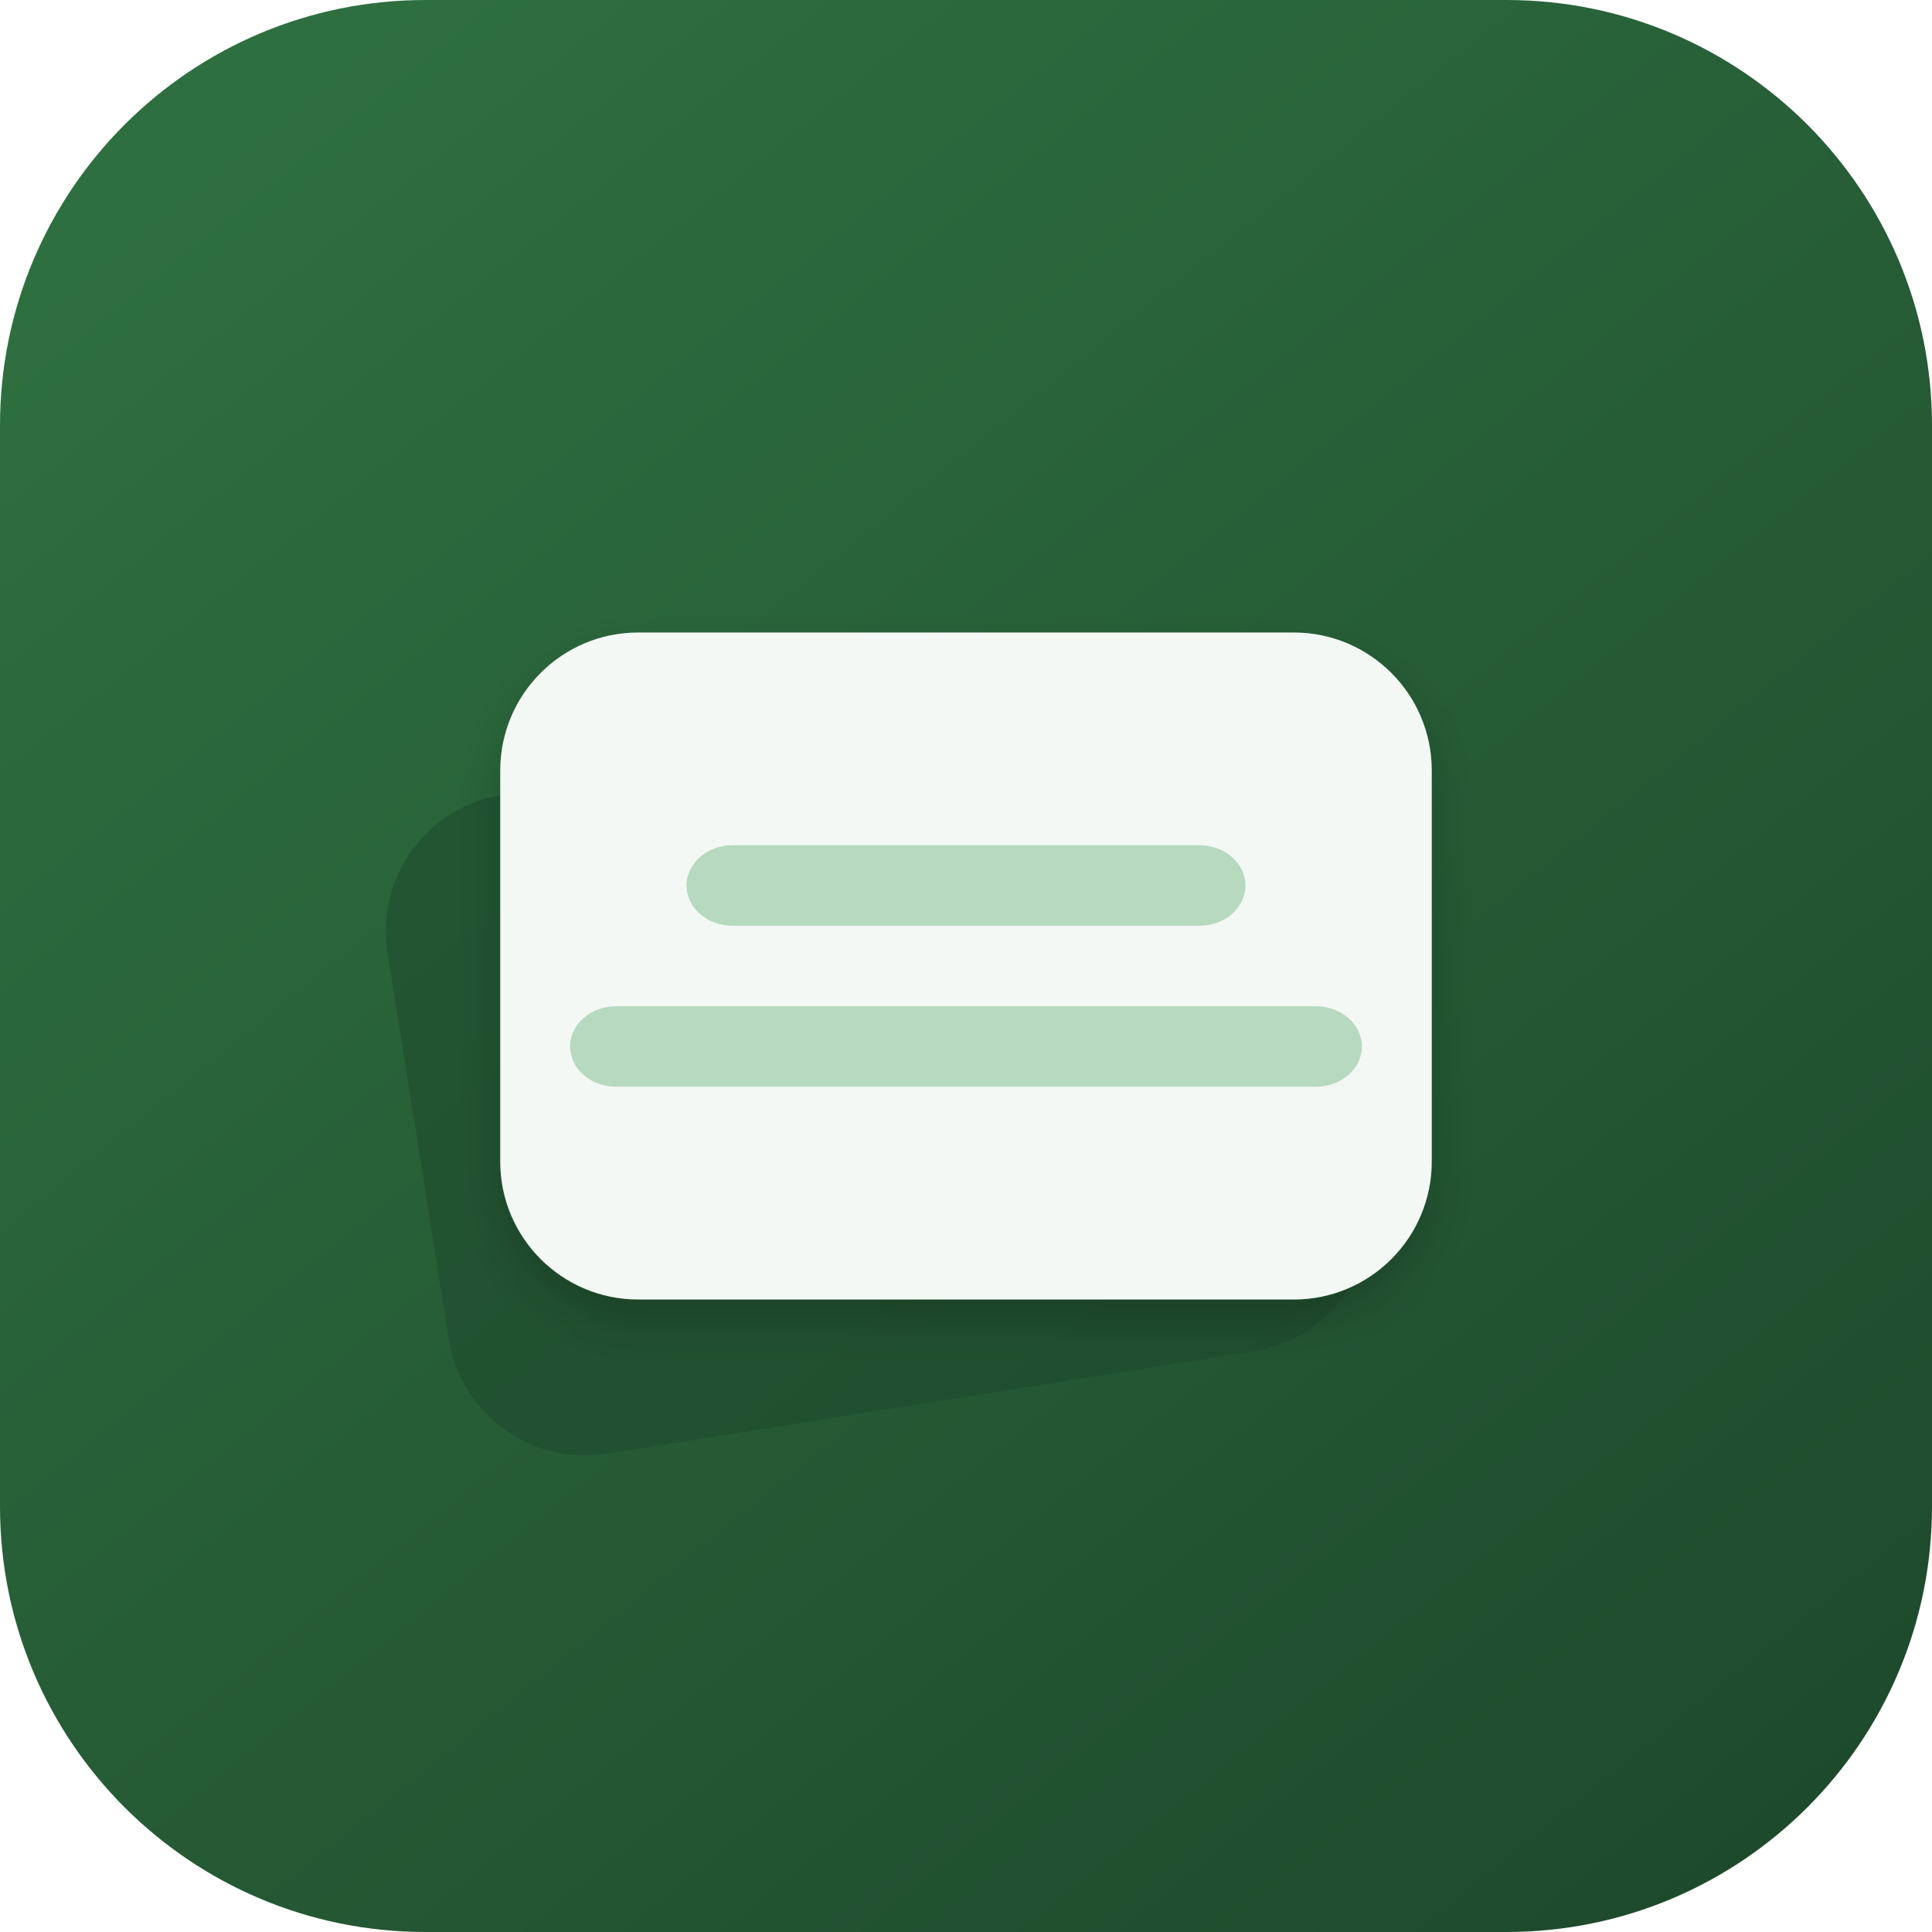
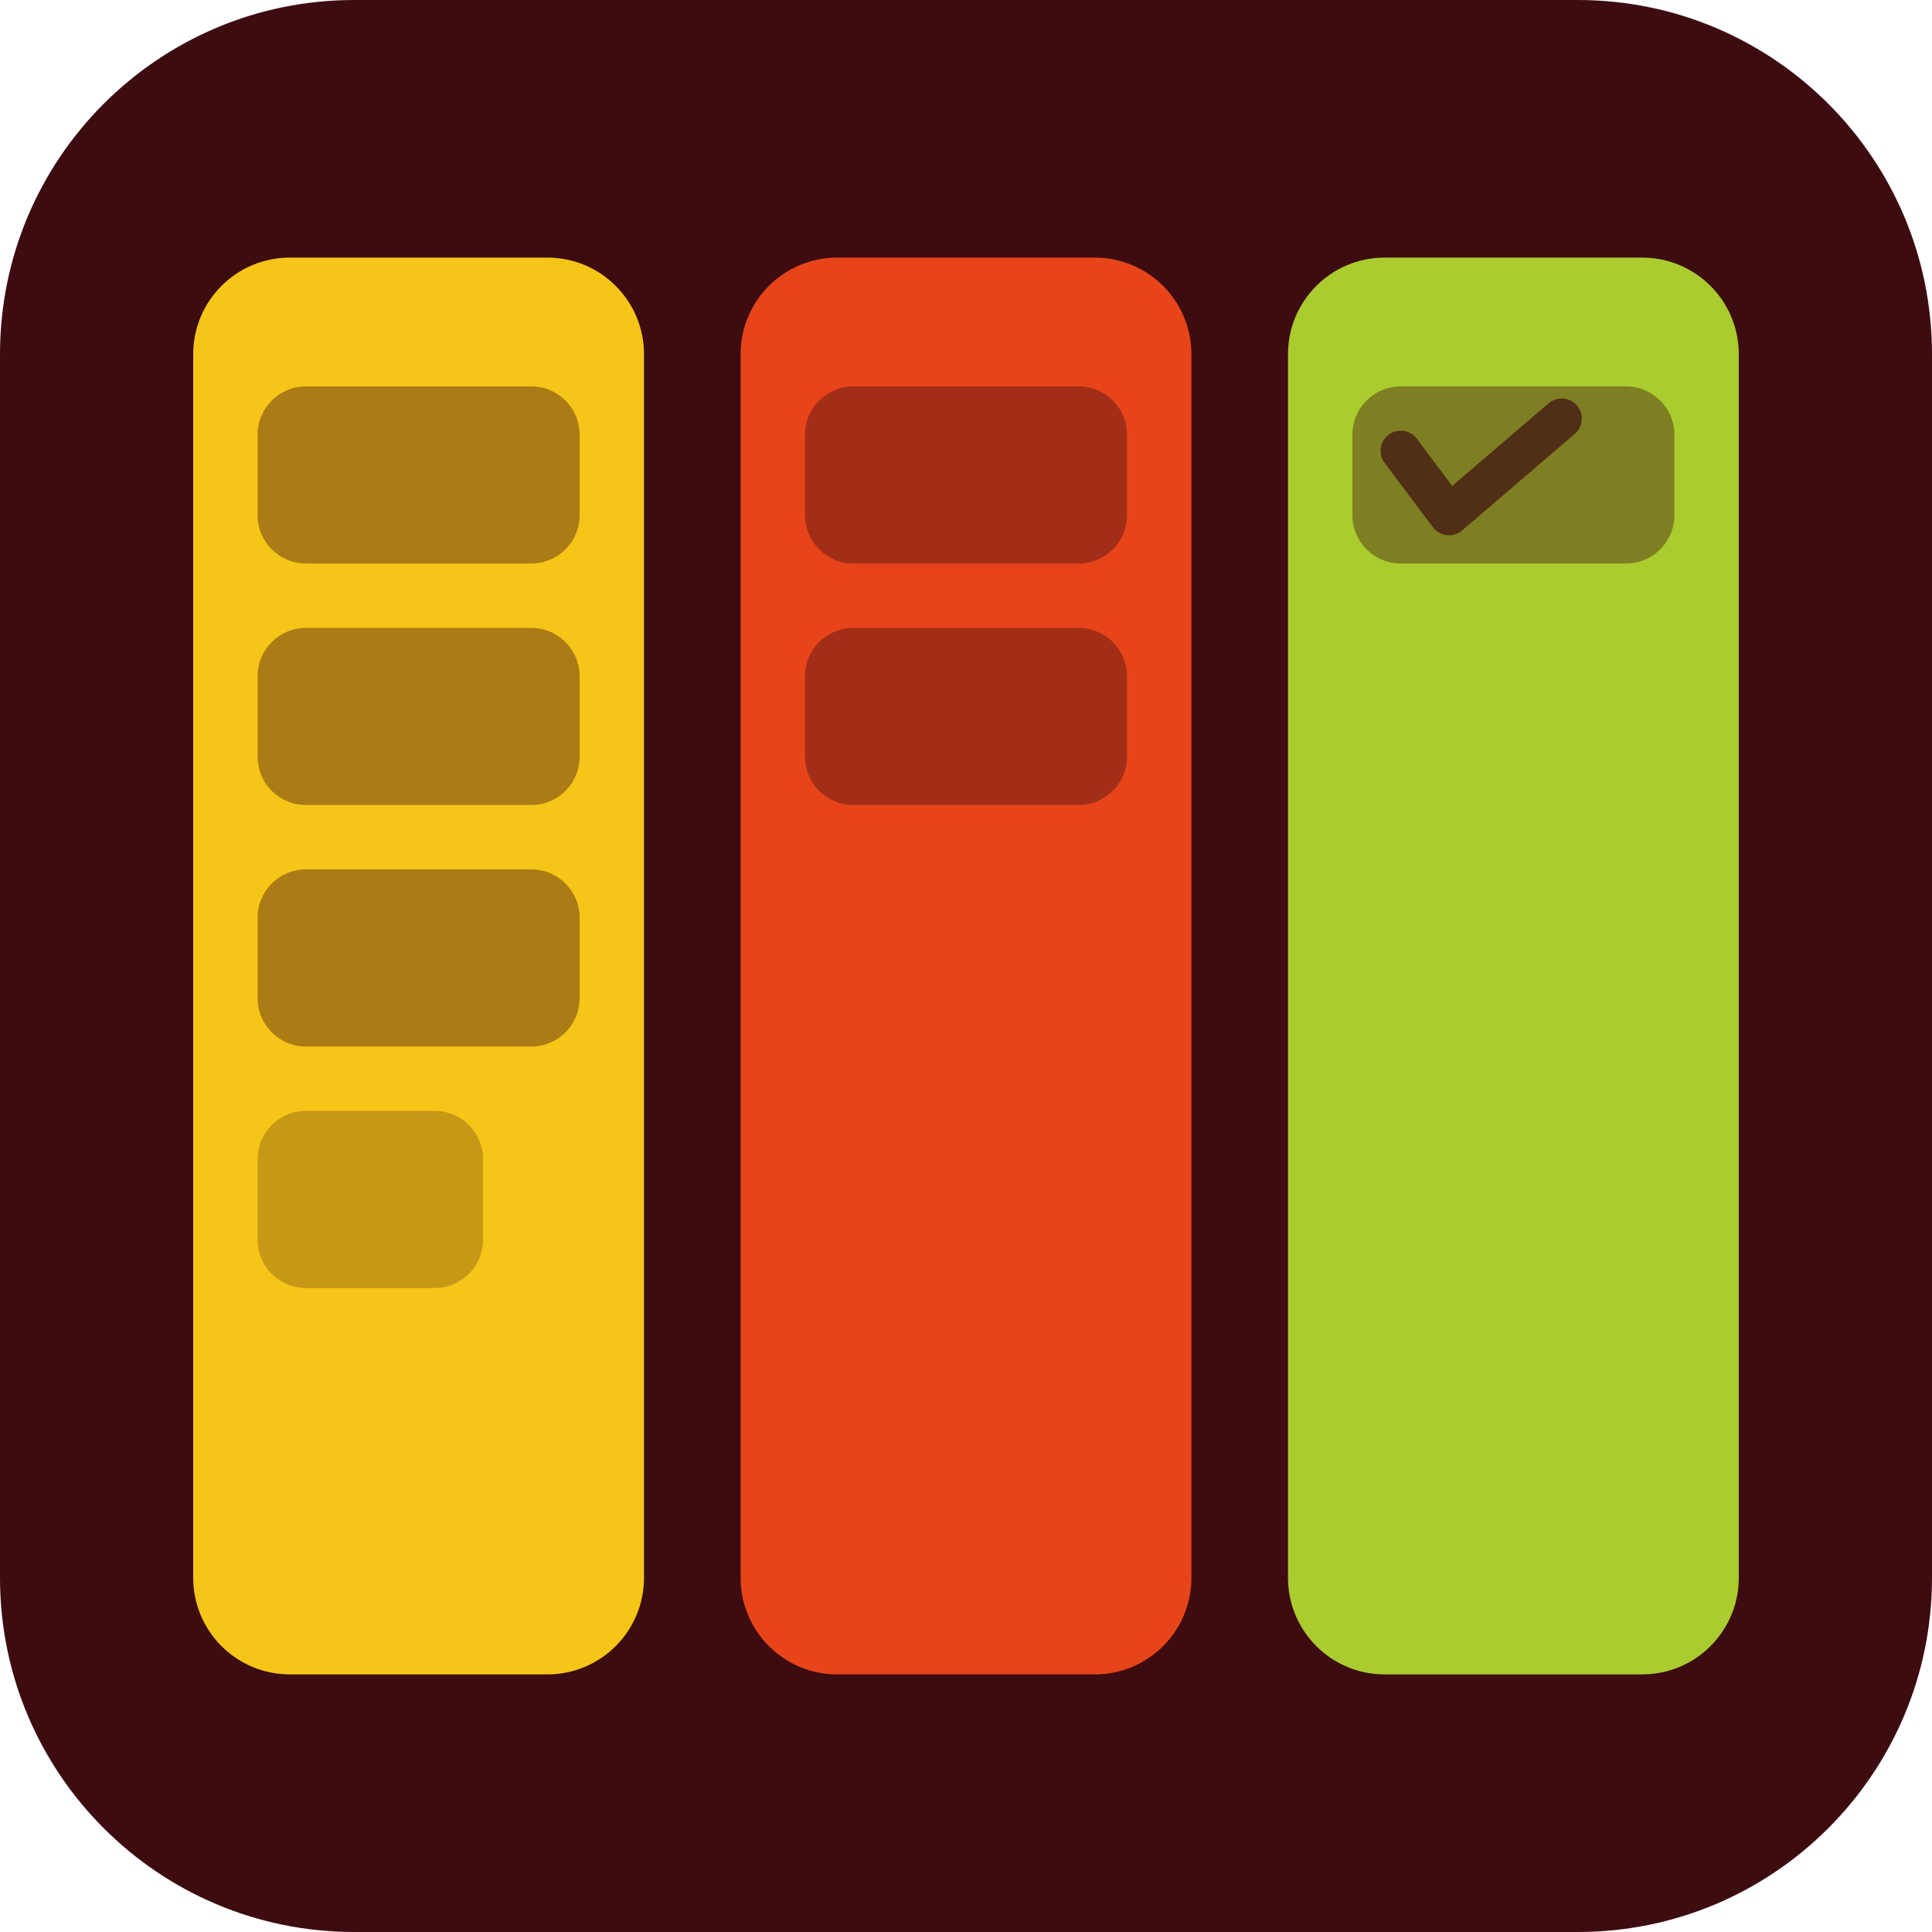
- <svg xmlns="http://www.w3.org/2000/svg" width="168" height="168" viewBox="0 0 168 168">
-   <defs>
-     <linearGradient id="bg" x1="26" y1="6" x2="152" y2="162" gradientUnits="userSpaceOnUse">
-       <stop offset="0" stop-color="#2E6F40" />
-       <stop offset="1" stop-color="#1E4A2C" />
-     </linearGradient>
-     <filter id="cardShadow" x="-60%" y="-40%" width="220%" height="220%">
-       <feDropShadow dx="0" dy="2" stdDeviation="2" flood-color="#000000" flood-opacity="0.18" />
-     </filter>
-   </defs>
-   <rect width="168" height="168" rx="37" fill="url(#bg)" />
-   <rect x="43.5" y="55" width="81" height="58" rx="12" fill="#1E4A2C" fill-opacity="0.55" transform="rotate(-9 84 84) translate(-9 8)" />
-   <rect x="43.5" y="55" width="81" height="58" rx="12" fill="#F3F8F4" filter="url(#cardShadow)" />
-   <rect x="59.7" y="73.5" width="48.6" height="7" rx="4" fill="#B7D9C0" />
-   <rect x="49.575" y="87.5" width="68.85" height="7" rx="4" fill="#B7D9C0" />
+ <svg xmlns="http://www.w3.org/2000/svg" width="120" height="120" viewBox="0 0 120 120">
+   <rect width="120" height="120" rx="22" fill="#3D0C11" />
+   <rect x="12" y="16" width="28" height="88" rx="6" fill="#F5C518" />
+   <rect x="16" y="24" width="20" height="11" rx="3" fill="#3D0C11" opacity="0.4" />
+   <rect x="16" y="39" width="20" height="11" rx="3" fill="#3D0C11" opacity="0.4" />
+   <rect x="16" y="54" width="20" height="11" rx="3" fill="#3D0C11" opacity="0.4" />
+   <rect x="16" y="69" width="14" height="11" rx="3" fill="#3D0C11" opacity="0.25" />
+   <rect x="46" y="16" width="28" height="88" rx="6" fill="#E8441A" />
+   <rect x="50" y="24" width="20" height="11" rx="3" fill="#3D0C11" opacity="0.4" />
+   <rect x="50" y="39" width="20" height="11" rx="3" fill="#3D0C11" opacity="0.4" />
+   <rect x="80" y="16" width="28" height="88" rx="6" fill="#AACC2E" />
+   <rect x="84" y="24" width="20" height="11" rx="3" fill="#3D0C11" opacity="0.4" />
+   <polyline points="87,28 90,32 97,26" stroke="#3D0C11" stroke-width="2.5" stroke-linecap="round" stroke-linejoin="round" fill="none" opacity="0.7" />
</svg>
